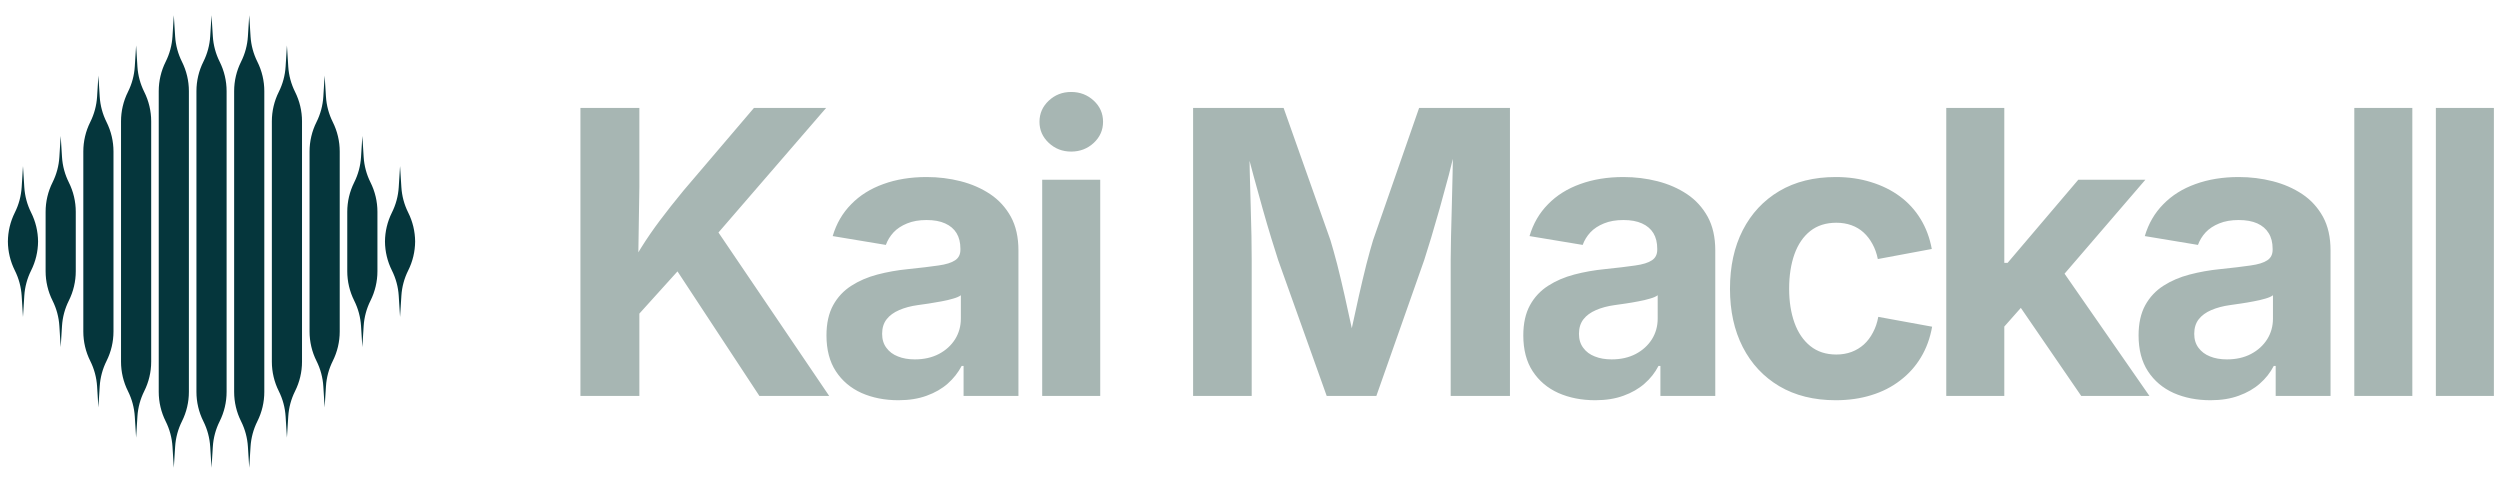
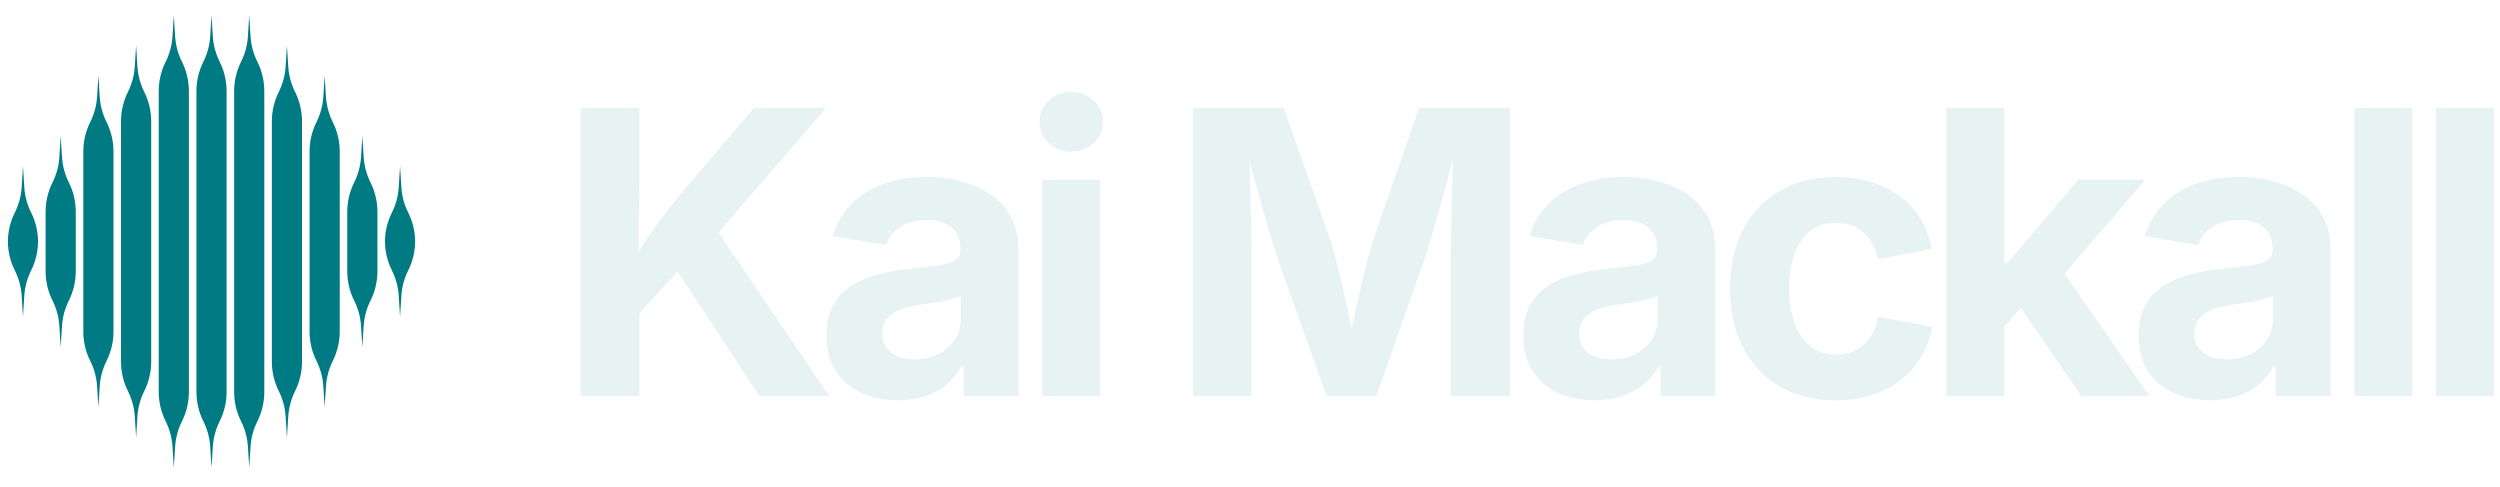
<svg xmlns="http://www.w3.org/2000/svg" viewBox="0 0 221 43" data-logo="logo">
  <g transform="translate(0, 1) rotate(0)" id="logogram" style="opacity: 1;">
-     <path fill="#05363C" d="M20.032 7.056C20.032 6.153 19.821 5.263 19.418 4.455C19.069 3.757 18.864 2.996 18.815 2.217L18.698 0.35L18.582 2.217C18.533 2.996 18.328 3.757 17.979 4.455C17.575 5.263 17.365 6.153 17.365 7.056V33.644C17.365 34.547 17.575 35.437 17.979 36.245C18.328 36.943 18.533 37.704 18.582 38.483L18.698 40.35L18.815 38.483C18.864 37.704 19.069 36.943 19.418 36.245C19.821 35.437 20.032 34.547 20.032 33.644V7.056ZM12.751 7.122C13.155 7.93 13.365 8.82 13.365 9.723V30.977C13.365 31.88 13.155 32.77 12.751 33.578C12.402 34.276 12.197 35.037 12.148 35.816L12.032 37.683L11.915 35.816C11.866 35.037 11.661 34.276 11.312 33.578C10.908 32.77 10.698 31.88 10.698 30.977V9.723C10.698 8.82 10.908 7.93 11.312 7.122C11.661 6.424 11.866 5.663 11.915 4.884L12.032 3.017L12.148 4.884C12.197 5.663 12.402 6.424 12.751 7.122ZM10.032 12.389C10.032 11.487 9.821 10.596 9.418 9.789C9.069 9.091 8.864 8.329 8.815 7.551L8.698 5.683L8.582 7.551C8.533 8.329 8.328 9.091 7.979 9.789C7.575 10.596 7.365 11.487 7.365 12.389V28.31C7.365 29.213 7.575 30.104 7.979 30.911C8.328 31.609 8.533 32.37 8.582 33.149L8.698 35.017L8.815 33.149C8.864 32.37 9.069 31.609 9.418 30.911C9.821 30.104 10.032 29.213 10.032 28.31V12.389ZM6.084 15.122C6.488 15.93 6.698 16.82 6.698 17.723V22.977C6.698 23.88 6.488 24.77 6.084 25.578C5.735 26.276 5.53 27.037 5.482 27.816L5.365 29.683L5.248 27.816C5.2 27.037 4.995 26.276 4.646 25.578C4.242 24.77 4.032 23.88 4.032 22.977V17.723C4.032 16.82 4.242 15.93 4.646 15.122C4.995 14.424 5.2 13.663 5.248 12.884L5.365 11.017L5.482 12.884C5.53 13.663 5.735 14.424 6.084 15.122ZM3.365 20.35L3.365 20.39V20.31L3.365 20.35ZM0.698 20.39L0.698 20.35C0.704 21.239 0.914 22.116 1.312 22.911C1.661 23.609 1.866 24.37 1.915 25.149L2.032 27.017L2.148 25.149C2.197 24.37 2.402 23.609 2.751 22.911C3.149 22.116 3.359 21.239 3.365 20.35C3.359 19.461 3.149 18.584 2.751 17.789C2.402 17.091 2.197 16.329 2.148 15.551L2.032 13.683L1.915 15.551C1.866 16.329 1.661 17.091 1.312 17.789C0.914 18.584 0.704 19.461 0.698 20.35L0.698 20.31V20.39ZM16.084 4.455C16.488 5.263 16.698 6.153 16.698 7.056V33.644C16.698 34.547 16.488 35.437 16.084 36.245C15.735 36.943 15.53 37.704 15.482 38.483L15.365 40.35L15.248 38.483C15.2 37.704 14.995 36.943 14.646 36.245C14.242 35.437 14.032 34.547 14.032 33.644V7.056C14.032 6.153 14.242 5.263 14.646 4.455C14.995 3.757 15.2 2.996 15.248 2.217L15.365 0.35L15.482 2.217C15.53 2.996 15.735 3.757 16.084 4.455ZM22.751 4.455C23.155 5.263 23.365 6.153 23.365 7.056V33.644C23.365 34.547 23.155 35.437 22.751 36.245C22.402 36.943 22.197 37.704 22.148 38.483L22.032 40.35L21.915 38.483C21.866 37.704 21.661 36.943 21.312 36.245C20.908 35.437 20.698 34.547 20.698 33.644V7.056C20.698 6.153 20.908 5.263 21.312 4.455C21.661 3.757 21.866 2.996 21.915 2.217L22.032 0.35L22.148 2.217C22.197 2.996 22.402 3.757 22.751 4.455ZM26.698 9.723C26.698 8.82 26.488 7.93 26.084 7.122C25.735 6.424 25.53 5.663 25.482 4.884L25.365 3.017L25.248 4.884C25.2 5.663 24.995 6.424 24.646 7.122C24.242 7.93 24.032 8.82 24.032 9.723V30.977C24.032 31.88 24.242 32.77 24.646 33.578C24.995 34.276 25.2 35.037 25.248 35.816L25.365 37.683L25.482 35.816C25.53 35.037 25.735 34.276 26.084 33.578C26.488 32.77 26.698 31.88 26.698 30.977V9.723ZM29.418 9.789C29.821 10.596 30.032 11.487 30.032 12.389V28.31C30.032 29.213 29.821 30.104 29.418 30.911C29.069 31.609 28.864 32.37 28.815 33.149L28.698 35.017L28.582 33.149C28.533 32.37 28.328 31.609 27.979 30.911C27.575 30.104 27.365 29.213 27.365 28.31V12.389C27.365 11.487 27.575 10.596 27.979 9.789C28.328 9.091 28.533 8.329 28.582 7.551L28.698 5.683L28.815 7.551C28.864 8.329 29.069 9.091 29.418 9.789ZM33.365 17.723C33.365 16.82 33.155 15.93 32.751 15.122C32.402 14.424 32.197 13.663 32.148 12.884L32.032 11.017L31.915 12.884C31.866 13.663 31.661 14.424 31.312 15.122C30.909 15.93 30.698 16.82 30.698 17.723V22.977C30.698 23.88 30.909 24.77 31.312 25.578C31.661 26.276 31.866 27.037 31.915 27.816L32.032 29.683L32.148 27.816C32.197 27.037 32.402 26.276 32.751 25.578C33.155 24.77 33.365 23.88 33.365 22.977V17.723ZM36.698 20.35C36.698 20.363 36.698 20.376 36.698 20.39V20.31C36.698 20.324 36.698 20.337 36.698 20.35ZM34.032 20.35C34.038 21.239 34.248 22.116 34.646 22.911C34.995 23.609 35.2 24.37 35.248 25.149L35.365 27.017L35.482 25.149C35.53 24.37 35.735 23.609 36.084 22.911C36.482 22.116 36.692 21.239 36.698 20.35C36.692 19.461 36.482 18.584 36.084 17.789C35.735 17.091 35.53 16.329 35.482 15.551L35.365 13.683L35.248 15.551C35.2 16.329 34.995 17.091 34.646 17.789C34.248 18.584 34.038 19.461 34.032 20.35ZM34.032 20.35C34.032 20.337 34.032 20.324 34.032 20.31V20.39C34.032 20.376 34.032 20.363 34.032 20.35Z" clip-rule="evenodd" fill-rule="evenodd" style="--darkreader-inline-fill: #2e343a;" data-darkreader-inline-fill="" />
+     <path fill="#007B84" d="M20.032 7.056C20.032 6.153 19.821 5.263 19.418 4.455C19.069 3.757 18.864 2.996 18.815 2.217L18.698 0.35L18.582 2.217C18.533 2.996 18.328 3.757 17.979 4.455C17.575 5.263 17.365 6.153 17.365 7.056V33.644C17.365 34.547 17.575 35.437 17.979 36.245C18.328 36.943 18.533 37.704 18.582 38.483L18.698 40.35L18.815 38.483C18.864 37.704 19.069 36.943 19.418 36.245C19.821 35.437 20.032 34.547 20.032 33.644V7.056ZM12.751 7.122C13.155 7.93 13.365 8.82 13.365 9.723V30.977C13.365 31.88 13.155 32.77 12.751 33.578C12.402 34.276 12.197 35.037 12.148 35.816L12.032 37.683L11.915 35.816C11.866 35.037 11.661 34.276 11.312 33.578C10.908 32.77 10.698 31.88 10.698 30.977V9.723C10.698 8.82 10.908 7.93 11.312 7.122C11.661 6.424 11.866 5.663 11.915 4.884L12.032 3.017L12.148 4.884C12.197 5.663 12.402 6.424 12.751 7.122ZM10.032 12.389C10.032 11.487 9.821 10.596 9.418 9.789C9.069 9.091 8.864 8.329 8.815 7.551L8.698 5.683L8.582 7.551C8.533 8.329 8.328 9.091 7.979 9.789C7.575 10.596 7.365 11.487 7.365 12.389V28.31C7.365 29.213 7.575 30.104 7.979 30.911C8.328 31.609 8.533 32.37 8.582 33.149L8.698 35.017L8.815 33.149C8.864 32.37 9.069 31.609 9.418 30.911C9.821 30.104 10.032 29.213 10.032 28.31V12.389ZM6.084 15.122C6.488 15.93 6.698 16.82 6.698 17.723V22.977C6.698 23.88 6.488 24.77 6.084 25.578C5.735 26.276 5.53 27.037 5.482 27.816L5.365 29.683L5.248 27.816C5.2 27.037 4.995 26.276 4.646 25.578C4.242 24.77 4.032 23.88 4.032 22.977V17.723C4.032 16.82 4.242 15.93 4.646 15.122C4.995 14.424 5.2 13.663 5.248 12.884L5.365 11.017L5.482 12.884C5.53 13.663 5.735 14.424 6.084 15.122ZM3.365 20.35L3.365 20.39V20.31L3.365 20.35ZM0.698 20.39L0.698 20.35C0.704 21.239 0.914 22.116 1.312 22.911C1.661 23.609 1.866 24.37 1.915 25.149L2.032 27.017L2.148 25.149C2.197 24.37 2.402 23.609 2.751 22.911C3.149 22.116 3.359 21.239 3.365 20.35C3.359 19.461 3.149 18.584 2.751 17.789C2.402 17.091 2.197 16.329 2.148 15.551L2.032 13.683L1.915 15.551C1.866 16.329 1.661 17.091 1.312 17.789C0.914 18.584 0.704 19.461 0.698 20.35L0.698 20.31V20.39ZM16.084 4.455C16.488 5.263 16.698 6.153 16.698 7.056V33.644C16.698 34.547 16.488 35.437 16.084 36.245C15.735 36.943 15.53 37.704 15.482 38.483L15.365 40.35L15.248 38.483C15.2 37.704 14.995 36.943 14.646 36.245C14.242 35.437 14.032 34.547 14.032 33.644V7.056C14.032 6.153 14.242 5.263 14.646 4.455C14.995 3.757 15.2 2.996 15.248 2.217L15.365 0.35L15.482 2.217C15.53 2.996 15.735 3.757 16.084 4.455ZM22.751 4.455C23.155 5.263 23.365 6.153 23.365 7.056V33.644C23.365 34.547 23.155 35.437 22.751 36.245C22.402 36.943 22.197 37.704 22.148 38.483L22.032 40.35L21.915 38.483C21.866 37.704 21.661 36.943 21.312 36.245C20.908 35.437 20.698 34.547 20.698 33.644V7.056C20.698 6.153 20.908 5.263 21.312 4.455C21.661 3.757 21.866 2.996 21.915 2.217L22.032 0.35L22.148 2.217C22.197 2.996 22.402 3.757 22.751 4.455ZM26.698 9.723C26.698 8.82 26.488 7.93 26.084 7.122C25.735 6.424 25.53 5.663 25.482 4.884L25.365 3.017L25.248 4.884C25.2 5.663 24.995 6.424 24.646 7.122C24.242 7.93 24.032 8.82 24.032 9.723V30.977C24.032 31.88 24.242 32.77 24.646 33.578C24.995 34.276 25.2 35.037 25.248 35.816L25.365 37.683L25.482 35.816C25.53 35.037 25.735 34.276 26.084 33.578C26.488 32.77 26.698 31.88 26.698 30.977V9.723ZM29.418 9.789C29.821 10.596 30.032 11.487 30.032 12.389V28.31C30.032 29.213 29.821 30.104 29.418 30.911C29.069 31.609 28.864 32.37 28.815 33.149L28.698 35.017L28.582 33.149C28.533 32.37 28.328 31.609 27.979 30.911C27.575 30.104 27.365 29.213 27.365 28.31V12.389C27.365 11.487 27.575 10.596 27.979 9.789C28.328 9.091 28.533 8.329 28.582 7.551L28.698 5.683L28.815 7.551C28.864 8.329 29.069 9.091 29.418 9.789ZM33.365 17.723C33.365 16.82 33.155 15.93 32.751 15.122C32.402 14.424 32.197 13.663 32.148 12.884L32.032 11.017L31.915 12.884C31.866 13.663 31.661 14.424 31.312 15.122C30.909 15.93 30.698 16.82 30.698 17.723V22.977C30.698 23.88 30.909 24.77 31.312 25.578C31.661 26.276 31.866 27.037 31.915 27.816L32.032 29.683L32.148 27.816C32.197 27.037 32.402 26.276 32.751 25.578C33.155 24.77 33.365 23.88 33.365 22.977V17.723ZM36.698 20.35C36.698 20.363 36.698 20.376 36.698 20.39V20.31C36.698 20.324 36.698 20.337 36.698 20.35ZM34.032 20.35C34.038 21.239 34.248 22.116 34.646 22.911C34.995 23.609 35.2 24.37 35.248 25.149L35.365 27.017L35.482 25.149C35.53 24.37 35.735 23.609 36.084 22.911C36.482 22.116 36.692 21.239 36.698 20.35C36.692 19.461 36.482 18.584 36.084 17.789C35.735 17.091 35.53 16.329 35.482 15.551L35.365 13.683L35.248 15.551C35.2 16.329 34.995 17.091 34.646 17.789C34.248 18.584 34.038 19.461 34.032 20.35ZM34.032 20.35C34.032 20.337 34.032 20.324 34.032 20.31V20.39C34.032 20.376 34.032 20.363 34.032 20.35Z" clip-rule="evenodd" fill-rule="evenodd" style="--darkreader-inline-fill: #2e343a;" data-darkreader-inline-fill="" />
  </g>
  <g transform="translate(43, 8)" id="logotype" style="opacity: 1;">
-     <path d="M18.85 13.82L12.15 21.24L12.15 16.49Q12.94 15.07 13.69 13.88Q14.44 12.68 15.35 11.47Q16.25 10.27 17.42 8.85L17.42 8.85L23.65 1.54L30.03 1.54L19.28 13.98L18.85 13.82ZM13.52 27L8.31 27L8.31 1.54L13.52 1.54L13.52 8.49L13.42 14.99L13.52 17.53L13.52 27ZM30.30 27L24.13 27L16.58 15.52L19.88 11.62L30.30 27ZM36.42 27.38L36.42 27.38Q34.61 27.38 33.16 26.74Q31.72 26.09 30.89 24.82Q30.06 23.55 30.06 21.65L30.06 21.65Q30.06 20.06 30.65 18.98Q31.24 17.91 32.26 17.26Q33.27 16.61 34.56 16.27Q35.85 15.93 37.27 15.79L37.27 15.79Q38.93 15.62 39.95 15.47Q40.96 15.33 41.43 15.01Q41.90 14.70 41.90 14.08L41.90 14.08L41.90 13.99Q41.90 13.17 41.56 12.61Q41.22 12.05 40.55 11.75Q39.89 11.45 38.91 11.45L38.91 11.45Q37.92 11.45 37.19 11.75Q36.45 12.05 35.99 12.54Q35.53 13.04 35.31 13.65L35.31 13.65L30.61 12.87Q31.10 11.21 32.25 10.05Q33.39 8.88 35.09 8.27Q36.79 7.65 38.91 7.65L38.91 7.65Q40.47 7.65 41.92 8.02Q43.37 8.39 44.53 9.16Q45.68 9.93 46.36 11.16Q47.03 12.39 47.03 14.13L47.03 14.13L47.03 27L42.18 27L42.18 24.35L42.01 24.35Q41.54 25.24 40.78 25.91Q40.01 26.59 38.92 26.98Q37.84 27.38 36.42 27.38ZM37.87 23.77L37.87 23.77Q39.08 23.77 40.00 23.29Q40.91 22.81 41.43 21.99Q41.94 21.17 41.94 20.16L41.94 20.16L41.94 18.10Q41.72 18.27 41.25 18.40Q40.79 18.54 40.23 18.64Q39.66 18.75 39.12 18.83Q38.57 18.92 38.14 18.97L38.14 18.97Q37.20 19.10 36.49 19.41Q35.77 19.72 35.38 20.22Q34.98 20.73 34.98 21.51L34.98 21.51Q34.98 22.25 35.36 22.75Q35.73 23.26 36.38 23.51Q37.02 23.77 37.87 23.77ZM54.26 27L49.13 27L49.13 7.89L54.26 7.89L54.26 27ZM51.69 5.40L51.69 5.40Q50.53 5.40 49.71 4.63Q48.89 3.86 48.89 2.77L48.89 2.77Q48.89 1.67 49.71 0.90Q50.53 0.13 51.69 0.13L51.69 0.13Q52.86 0.13 53.69 0.90Q54.51 1.66 54.51 2.77L54.51 2.77Q54.51 3.86 53.69 4.63Q52.86 5.40 51.69 5.40ZM67.65 27L62.47 27L62.47 1.54L70.47 1.54L74.61 13.23Q74.86 14.05 75.20 15.34Q75.53 16.64 75.87 18.15Q76.21 19.65 76.51 21.07Q76.81 22.49 77.00 23.53L77.00 23.53L75.99 23.53Q76.18 22.51 76.48 21.10Q76.78 19.69 77.12 18.18Q77.46 16.68 77.79 15.36Q78.13 14.05 78.38 13.23L78.38 13.23L82.45 1.54L90.48 1.54L90.48 27L85.24 27L85.24 14.99Q85.24 14.17 85.27 12.92Q85.31 11.67 85.34 10.23Q85.37 8.78 85.41 7.32Q85.44 5.86 85.46 4.56L85.46 4.56L85.78 4.56Q85.46 5.98 85.07 7.49Q84.67 9.00 84.27 10.42Q83.87 11.84 83.51 13.03Q83.15 14.22 82.90 14.99L82.90 14.99L78.67 27L74.28 27L69.99 14.99Q69.74 14.22 69.38 13.05Q69.02 11.88 68.62 10.46Q68.22 9.04 67.81 7.53Q67.40 6.01 67.02 4.56L67.02 4.56L67.43 4.56Q67.45 5.79 67.48 7.24Q67.52 8.70 67.56 10.16Q67.60 11.62 67.63 12.88Q67.65 14.13 67.65 14.99L67.65 14.99L67.65 27ZM98.02 27.38L98.02 27.38Q96.21 27.38 94.76 26.74Q93.32 26.09 92.49 24.82Q91.66 23.55 91.66 21.65L91.66 21.65Q91.66 20.06 92.25 18.98Q92.84 17.91 93.86 17.26Q94.87 16.61 96.16 16.27Q97.45 15.93 98.87 15.79L98.87 15.79Q100.53 15.62 101.55 15.47Q102.56 15.33 103.03 15.01Q103.50 14.70 103.50 14.08L103.50 14.08L103.50 13.99Q103.50 13.17 103.16 12.61Q102.82 12.05 102.15 11.75Q101.49 11.45 100.51 11.45L100.51 11.45Q99.52 11.45 98.79 11.75Q98.05 12.05 97.59 12.54Q97.13 13.04 96.91 13.65L96.91 13.65L92.21 12.87Q92.70 11.21 93.85 10.05Q94.99 8.88 96.69 8.27Q98.39 7.65 100.51 7.65L100.51 7.65Q102.07 7.65 103.52 8.02Q104.97 8.39 106.13 9.16Q107.28 9.93 107.96 11.16Q108.63 12.39 108.63 14.13L108.63 14.13L108.63 27L103.78 27L103.78 24.35L103.61 24.35Q103.15 25.24 102.38 25.91Q101.61 26.59 100.52 26.98Q99.44 27.38 98.02 27.38ZM99.47 23.77L99.47 23.77Q100.68 23.77 101.60 23.29Q102.51 22.81 103.03 21.99Q103.54 21.17 103.54 20.16L103.54 20.16L103.54 18.10Q103.32 18.27 102.85 18.40Q102.39 18.54 101.83 18.64Q101.27 18.75 100.72 18.83Q100.17 18.92 99.74 18.97L99.74 18.97Q98.80 19.10 98.09 19.41Q97.37 19.72 96.98 20.22Q96.58 20.73 96.58 21.51L96.58 21.51Q96.58 22.25 96.96 22.75Q97.33 23.26 97.98 23.51Q98.62 23.77 99.47 23.77ZM119.28 27.38L119.28 27.38Q116.39 27.38 114.29 26.14Q112.20 24.90 111.06 22.68Q109.93 20.47 109.93 17.53L109.93 17.53Q109.93 14.56 111.06 12.35Q112.20 10.13 114.29 8.89Q116.39 7.65 119.28 7.65L119.28 7.65Q120.97 7.65 122.40 8.10Q123.84 8.54 124.95 9.36Q126.06 10.18 126.78 11.36Q127.50 12.54 127.77 14.01L127.77 14.01L123.00 14.90Q122.85 14.15 122.52 13.56Q122.20 12.97 121.74 12.55Q121.28 12.13 120.67 11.91Q120.06 11.69 119.33 11.69L119.33 11.69Q117.96 11.69 117.03 12.42Q116.10 13.16 115.63 14.47Q115.16 15.79 115.16 17.52L115.16 17.52Q115.16 19.22 115.63 20.53Q116.10 21.84 117.03 22.59Q117.96 23.34 119.33 23.34L119.33 23.34Q120.06 23.34 120.68 23.11Q121.29 22.88 121.77 22.45Q122.25 22.01 122.57 21.39Q122.90 20.78 123.04 20.01L123.04 20.01L127.80 20.88Q127.53 22.40 126.81 23.59Q126.10 24.78 124.98 25.63Q123.87 26.49 122.43 26.93Q120.99 27.38 119.28 27.38ZM137.18 17.48L133.70 21.41L133.70 15.24L134.47 15.24L140.72 7.89L146.65 7.89L138.40 17.48L137.18 17.48ZM134.18 27L129.05 27L129.05 1.54L134.18 1.54L134.18 27ZM147.01 27L140.98 27L135.24 18.63L138.67 14.99L147.01 27ZM152.41 27.38L152.41 27.38Q150.60 27.38 149.15 26.74Q147.71 26.09 146.88 24.82Q146.05 23.55 146.05 21.65L146.05 21.65Q146.05 20.06 146.64 18.98Q147.23 17.91 148.25 17.26Q149.26 16.61 150.56 16.27Q151.85 15.93 153.26 15.79L153.26 15.79Q154.92 15.62 155.94 15.47Q156.96 15.33 157.43 15.01Q157.90 14.70 157.90 14.08L157.90 14.08L157.90 13.99Q157.90 13.17 157.55 12.61Q157.21 12.05 156.55 11.75Q155.88 11.45 154.90 11.45L154.90 11.45Q153.91 11.45 153.18 11.75Q152.44 12.05 151.98 12.54Q151.52 13.04 151.30 13.65L151.30 13.65L146.60 12.87Q147.09 11.21 148.24 10.05Q149.38 8.88 151.08 8.27Q152.79 7.65 154.90 7.65L154.90 7.65Q156.46 7.65 157.91 8.02Q159.36 8.39 160.52 9.16Q161.67 9.93 162.35 11.16Q163.02 12.39 163.02 14.13L163.02 14.13L163.02 27L158.17 27L158.17 24.35L158.00 24.35Q157.54 25.24 156.77 25.91Q156.00 26.59 154.91 26.98Q153.83 27.38 152.41 27.38ZM153.86 23.77L153.86 23.77Q155.08 23.77 155.99 23.29Q156.90 22.81 157.42 21.99Q157.93 21.17 157.93 20.16L157.93 20.16L157.93 18.10Q157.71 18.27 157.25 18.40Q156.78 18.54 156.22 18.64Q155.66 18.75 155.11 18.83Q154.56 18.92 154.14 18.97L154.14 18.97Q153.20 19.10 152.48 19.41Q151.76 19.72 151.37 20.22Q150.97 20.73 150.97 21.51L150.97 21.51Q150.97 22.25 151.35 22.75Q151.73 23.26 152.37 23.51Q153.01 23.77 153.86 23.77ZM165.12 1.54L170.25 1.54L170.25 27L165.12 27L165.12 1.54ZM172.33 1.54L177.46 1.54L177.46 27L172.33 27L172.33 1.54Z" fill="#a7b6b3" style="--darkreader-inline-fill: #0d0e0e;" data-darkreader-inline-fill="" />
+     <path d="M18.85 13.82L12.15 21.24L12.15 16.49Q12.94 15.07 13.69 13.88Q14.44 12.68 15.35 11.47Q16.25 10.27 17.42 8.85L17.42 8.85L23.65 1.54L30.03 1.54L19.28 13.98L18.85 13.82ZM13.52 27L8.31 27L8.31 1.54L13.52 1.54L13.52 8.49L13.42 14.99L13.52 17.53L13.52 27ZM30.30 27L24.13 27L16.58 15.52L19.88 11.62L30.30 27ZM36.42 27.38L36.42 27.38Q34.61 27.38 33.16 26.74Q31.72 26.09 30.89 24.82Q30.06 23.55 30.06 21.65L30.06 21.65Q30.06 20.06 30.65 18.98Q31.24 17.91 32.26 17.26Q33.27 16.61 34.56 16.27Q35.85 15.93 37.27 15.79L37.27 15.79Q38.93 15.62 39.95 15.47Q40.96 15.33 41.43 15.01Q41.90 14.70 41.90 14.08L41.90 14.08L41.90 13.99Q41.90 13.17 41.56 12.61Q41.22 12.05 40.55 11.75Q39.89 11.45 38.91 11.45L38.91 11.45Q37.92 11.45 37.19 11.75Q36.45 12.05 35.99 12.54Q35.53 13.04 35.31 13.65L35.31 13.65L30.61 12.87Q31.10 11.21 32.25 10.05Q33.39 8.88 35.09 8.27Q36.79 7.65 38.91 7.65L38.91 7.65Q40.47 7.65 41.92 8.02Q43.37 8.39 44.53 9.16Q45.68 9.93 46.36 11.16Q47.03 12.39 47.03 14.13L47.03 14.13L47.03 27L42.18 27L42.18 24.35L42.01 24.35Q41.54 25.24 40.78 25.91Q40.01 26.59 38.92 26.98Q37.84 27.38 36.42 27.38ZM37.87 23.77L37.87 23.77Q39.08 23.77 40.00 23.29Q40.91 22.81 41.43 21.99Q41.94 21.17 41.94 20.16L41.94 20.16L41.94 18.10Q41.72 18.27 41.25 18.40Q40.79 18.54 40.23 18.64Q39.66 18.75 39.12 18.83Q38.57 18.92 38.14 18.97L38.14 18.97Q37.20 19.10 36.49 19.41Q35.77 19.72 35.38 20.22Q34.98 20.73 34.98 21.51L34.98 21.51Q34.98 22.25 35.36 22.75Q35.73 23.26 36.38 23.51Q37.02 23.77 37.87 23.77ZM54.26 27L49.13 27L49.13 7.89L54.26 7.89L54.26 27ZM51.69 5.40L51.69 5.40Q50.53 5.40 49.71 4.63Q48.89 3.86 48.89 2.77L48.89 2.77Q48.89 1.67 49.71 0.90Q50.53 0.13 51.69 0.13L51.69 0.13Q52.86 0.13 53.69 0.90Q54.51 1.66 54.51 2.77L54.51 2.77Q54.51 3.86 53.69 4.63Q52.86 5.40 51.69 5.40ZM67.65 27L62.47 27L62.47 1.54L70.47 1.54L74.61 13.23Q74.86 14.05 75.20 15.34Q75.53 16.64 75.87 18.15Q76.21 19.65 76.51 21.07Q76.81 22.49 77.00 23.53L77.00 23.53L75.99 23.53Q76.18 22.51 76.48 21.10Q76.78 19.69 77.12 18.18Q77.46 16.68 77.79 15.36Q78.13 14.05 78.38 13.23L78.38 13.23L82.45 1.54L90.48 1.54L90.48 27L85.24 27L85.24 14.99Q85.24 14.17 85.27 12.92Q85.31 11.67 85.34 10.23Q85.37 8.78 85.41 7.32Q85.44 5.86 85.46 4.56L85.46 4.56L85.78 4.56Q85.46 5.98 85.07 7.49Q84.67 9.00 84.27 10.42Q83.87 11.84 83.51 13.03Q83.15 14.22 82.90 14.99L82.90 14.99L78.67 27L74.28 27L69.99 14.99Q69.74 14.22 69.38 13.05Q69.02 11.88 68.62 10.46Q68.22 9.04 67.81 7.53Q67.40 6.01 67.02 4.56L67.02 4.56L67.43 4.56Q67.45 5.79 67.48 7.24Q67.52 8.70 67.56 10.16Q67.60 11.62 67.63 12.88Q67.65 14.13 67.65 14.99L67.65 14.99L67.65 27ZM98.02 27.38L98.02 27.38Q96.21 27.38 94.76 26.74Q93.32 26.09 92.49 24.82Q91.66 23.55 91.66 21.65L91.66 21.65Q91.66 20.06 92.25 18.98Q92.84 17.91 93.86 17.26Q94.87 16.61 96.16 16.27Q97.45 15.93 98.87 15.79L98.87 15.79Q100.53 15.62 101.55 15.47Q102.56 15.33 103.03 15.01Q103.50 14.70 103.50 14.08L103.50 14.08L103.50 13.99Q103.50 13.17 103.16 12.61Q102.82 12.05 102.15 11.75Q101.49 11.45 100.51 11.45L100.51 11.45Q99.52 11.45 98.79 11.75Q98.05 12.05 97.59 12.54Q97.13 13.04 96.91 13.65L96.91 13.65L92.21 12.87Q92.70 11.21 93.85 10.05Q94.99 8.88 96.69 8.27Q98.39 7.65 100.51 7.65L100.51 7.65Q102.07 7.65 103.52 8.02Q104.97 8.39 106.13 9.16Q107.28 9.93 107.96 11.16Q108.63 12.39 108.63 14.13L108.63 14.13L108.63 27L103.78 27L103.78 24.35L103.61 24.35Q103.15 25.24 102.38 25.91Q101.61 26.59 100.52 26.98Q99.44 27.38 98.02 27.38ZM99.47 23.77L99.47 23.77Q100.68 23.77 101.60 23.29Q102.51 22.81 103.03 21.99Q103.54 21.17 103.54 20.16L103.54 20.16L103.54 18.10Q103.32 18.27 102.85 18.40Q102.39 18.54 101.83 18.64Q101.27 18.75 100.72 18.83Q100.17 18.92 99.74 18.97L99.74 18.97Q98.80 19.10 98.09 19.41Q97.37 19.72 96.98 20.22Q96.58 20.73 96.58 21.51L96.58 21.51Q96.58 22.25 96.96 22.75Q97.33 23.26 97.98 23.51Q98.62 23.77 99.47 23.77ZM119.28 27.38L119.28 27.38Q116.39 27.38 114.29 26.14Q112.20 24.90 111.06 22.68Q109.93 20.47 109.93 17.53L109.93 17.53Q109.93 14.56 111.06 12.35Q112.20 10.13 114.29 8.89Q116.39 7.65 119.28 7.65L119.28 7.65Q120.97 7.65 122.40 8.10Q123.84 8.54 124.95 9.36Q126.06 10.18 126.78 11.36Q127.50 12.54 127.77 14.01L127.77 14.01L123.00 14.90Q122.85 14.15 122.52 13.56Q122.20 12.97 121.74 12.55Q121.28 12.13 120.67 11.91Q120.06 11.69 119.33 11.69L119.33 11.69Q117.96 11.69 117.03 12.42Q116.10 13.16 115.63 14.47Q115.16 15.79 115.16 17.52L115.16 17.52Q115.16 19.22 115.63 20.53Q116.10 21.84 117.03 22.59Q117.96 23.34 119.33 23.34L119.33 23.34Q120.06 23.34 120.68 23.11Q121.29 22.88 121.77 22.45Q122.25 22.01 122.57 21.39Q122.90 20.78 123.04 20.01L123.04 20.01L127.80 20.88Q127.53 22.40 126.81 23.59Q126.10 24.78 124.98 25.63Q123.87 26.49 122.43 26.93Q120.99 27.38 119.28 27.38ZM137.18 17.48L133.70 21.41L133.70 15.24L134.47 15.24L140.72 7.89L146.65 7.89L138.40 17.48L137.18 17.48ZM134.18 27L129.05 27L129.05 1.54L134.18 1.54L134.18 27ZM147.01 27L140.98 27L135.24 18.63L138.67 14.99L147.01 27ZM152.41 27.38L152.41 27.38Q150.60 27.38 149.15 26.74Q147.71 26.09 146.88 24.82Q146.05 23.55 146.05 21.65L146.05 21.65Q146.05 20.06 146.64 18.98Q147.23 17.91 148.25 17.26Q149.26 16.61 150.56 16.27Q151.85 15.93 153.26 15.79L153.26 15.79Q154.92 15.62 155.94 15.47Q156.96 15.33 157.43 15.01Q157.90 14.70 157.90 14.08L157.90 14.08L157.90 13.99Q157.90 13.17 157.55 12.61Q157.21 12.05 156.55 11.75Q155.88 11.45 154.90 11.45L154.90 11.45Q153.91 11.45 153.18 11.75Q152.44 12.05 151.98 12.54Q151.52 13.04 151.30 13.65L151.30 13.65L146.60 12.87Q147.09 11.21 148.24 10.05Q149.38 8.88 151.08 8.27Q152.79 7.65 154.90 7.65L154.90 7.65Q156.46 7.65 157.91 8.02Q159.36 8.39 160.52 9.16Q161.67 9.93 162.35 11.16Q163.02 12.39 163.02 14.13L163.02 14.13L163.02 27L158.17 27L158.17 24.35L158.00 24.35Q157.54 25.24 156.77 25.91Q156.00 26.59 154.91 26.98Q153.83 27.38 152.41 27.38ZM153.86 23.77L153.86 23.77Q155.08 23.77 155.99 23.29Q156.90 22.81 157.42 21.99Q157.93 21.17 157.93 20.16L157.93 20.16L157.93 18.10Q157.71 18.27 157.25 18.40Q156.78 18.54 156.22 18.64Q155.66 18.75 155.11 18.83Q154.56 18.92 154.14 18.97L154.14 18.97Q153.20 19.10 152.48 19.41Q151.76 19.72 151.37 20.22Q150.97 20.73 150.97 21.51L150.97 21.51Q150.97 22.25 151.35 22.75Q151.73 23.26 152.37 23.51Q153.01 23.77 153.86 23.77ZM165.12 1.54L170.25 1.54L170.25 27L165.12 27L165.12 1.54ZM172.33 1.54L177.46 1.54L177.46 27L172.33 27L172.33 1.54Z" fill="#e7f2f2" style="--darkreader-inline-fill: #0d0e0e;" data-darkreader-inline-fill="" />
  </g>
</svg>
